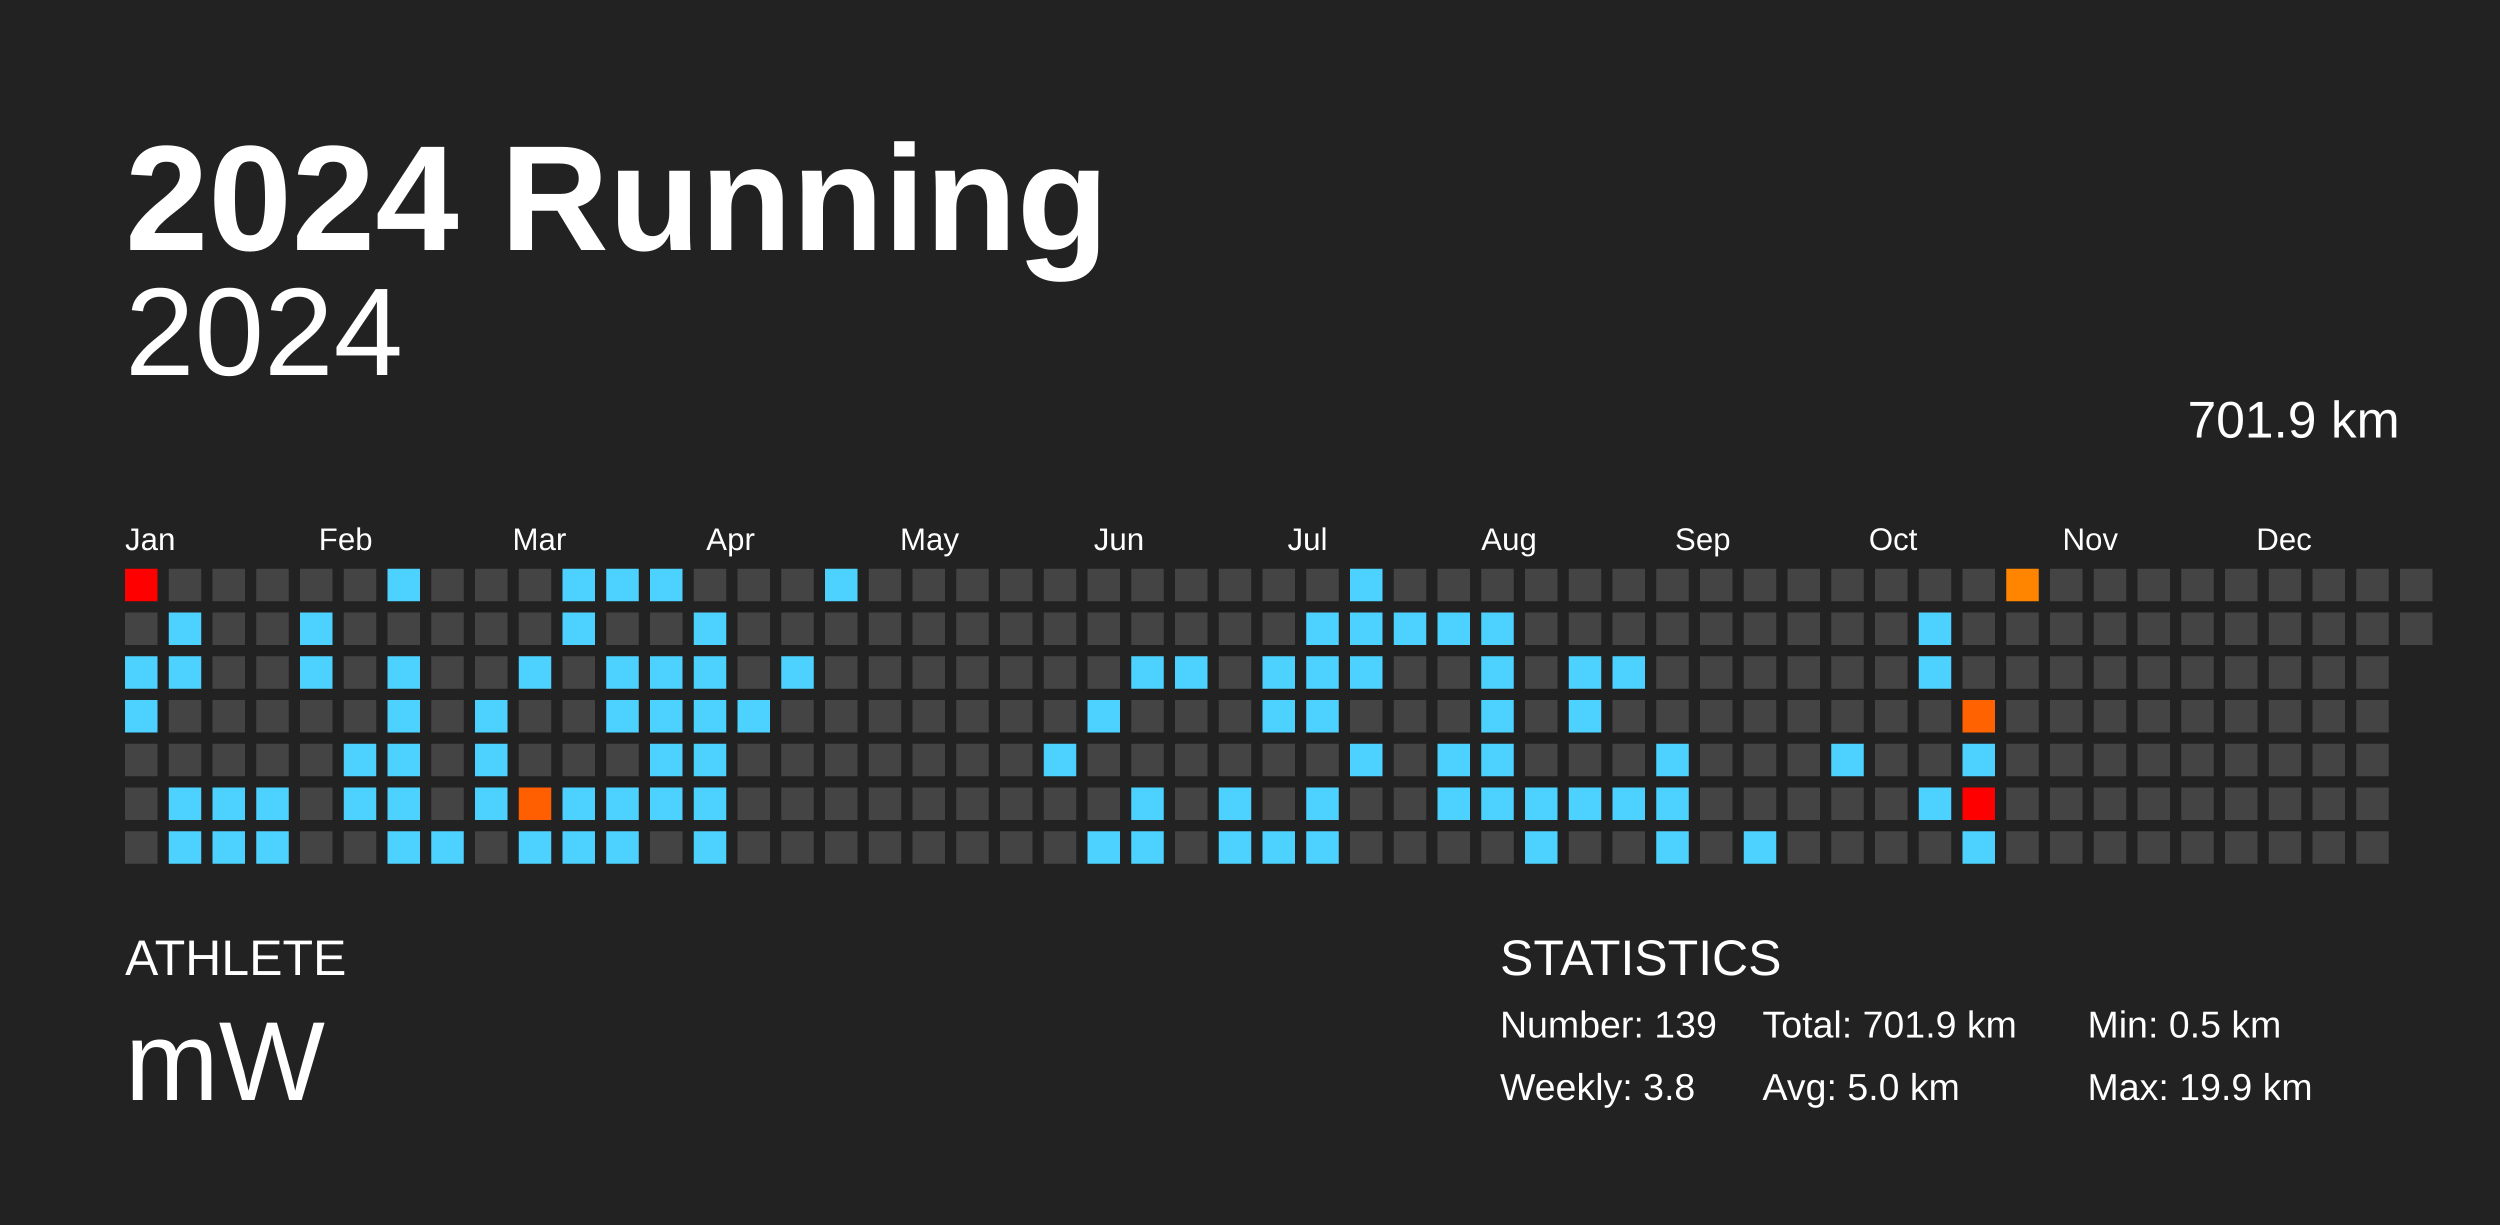
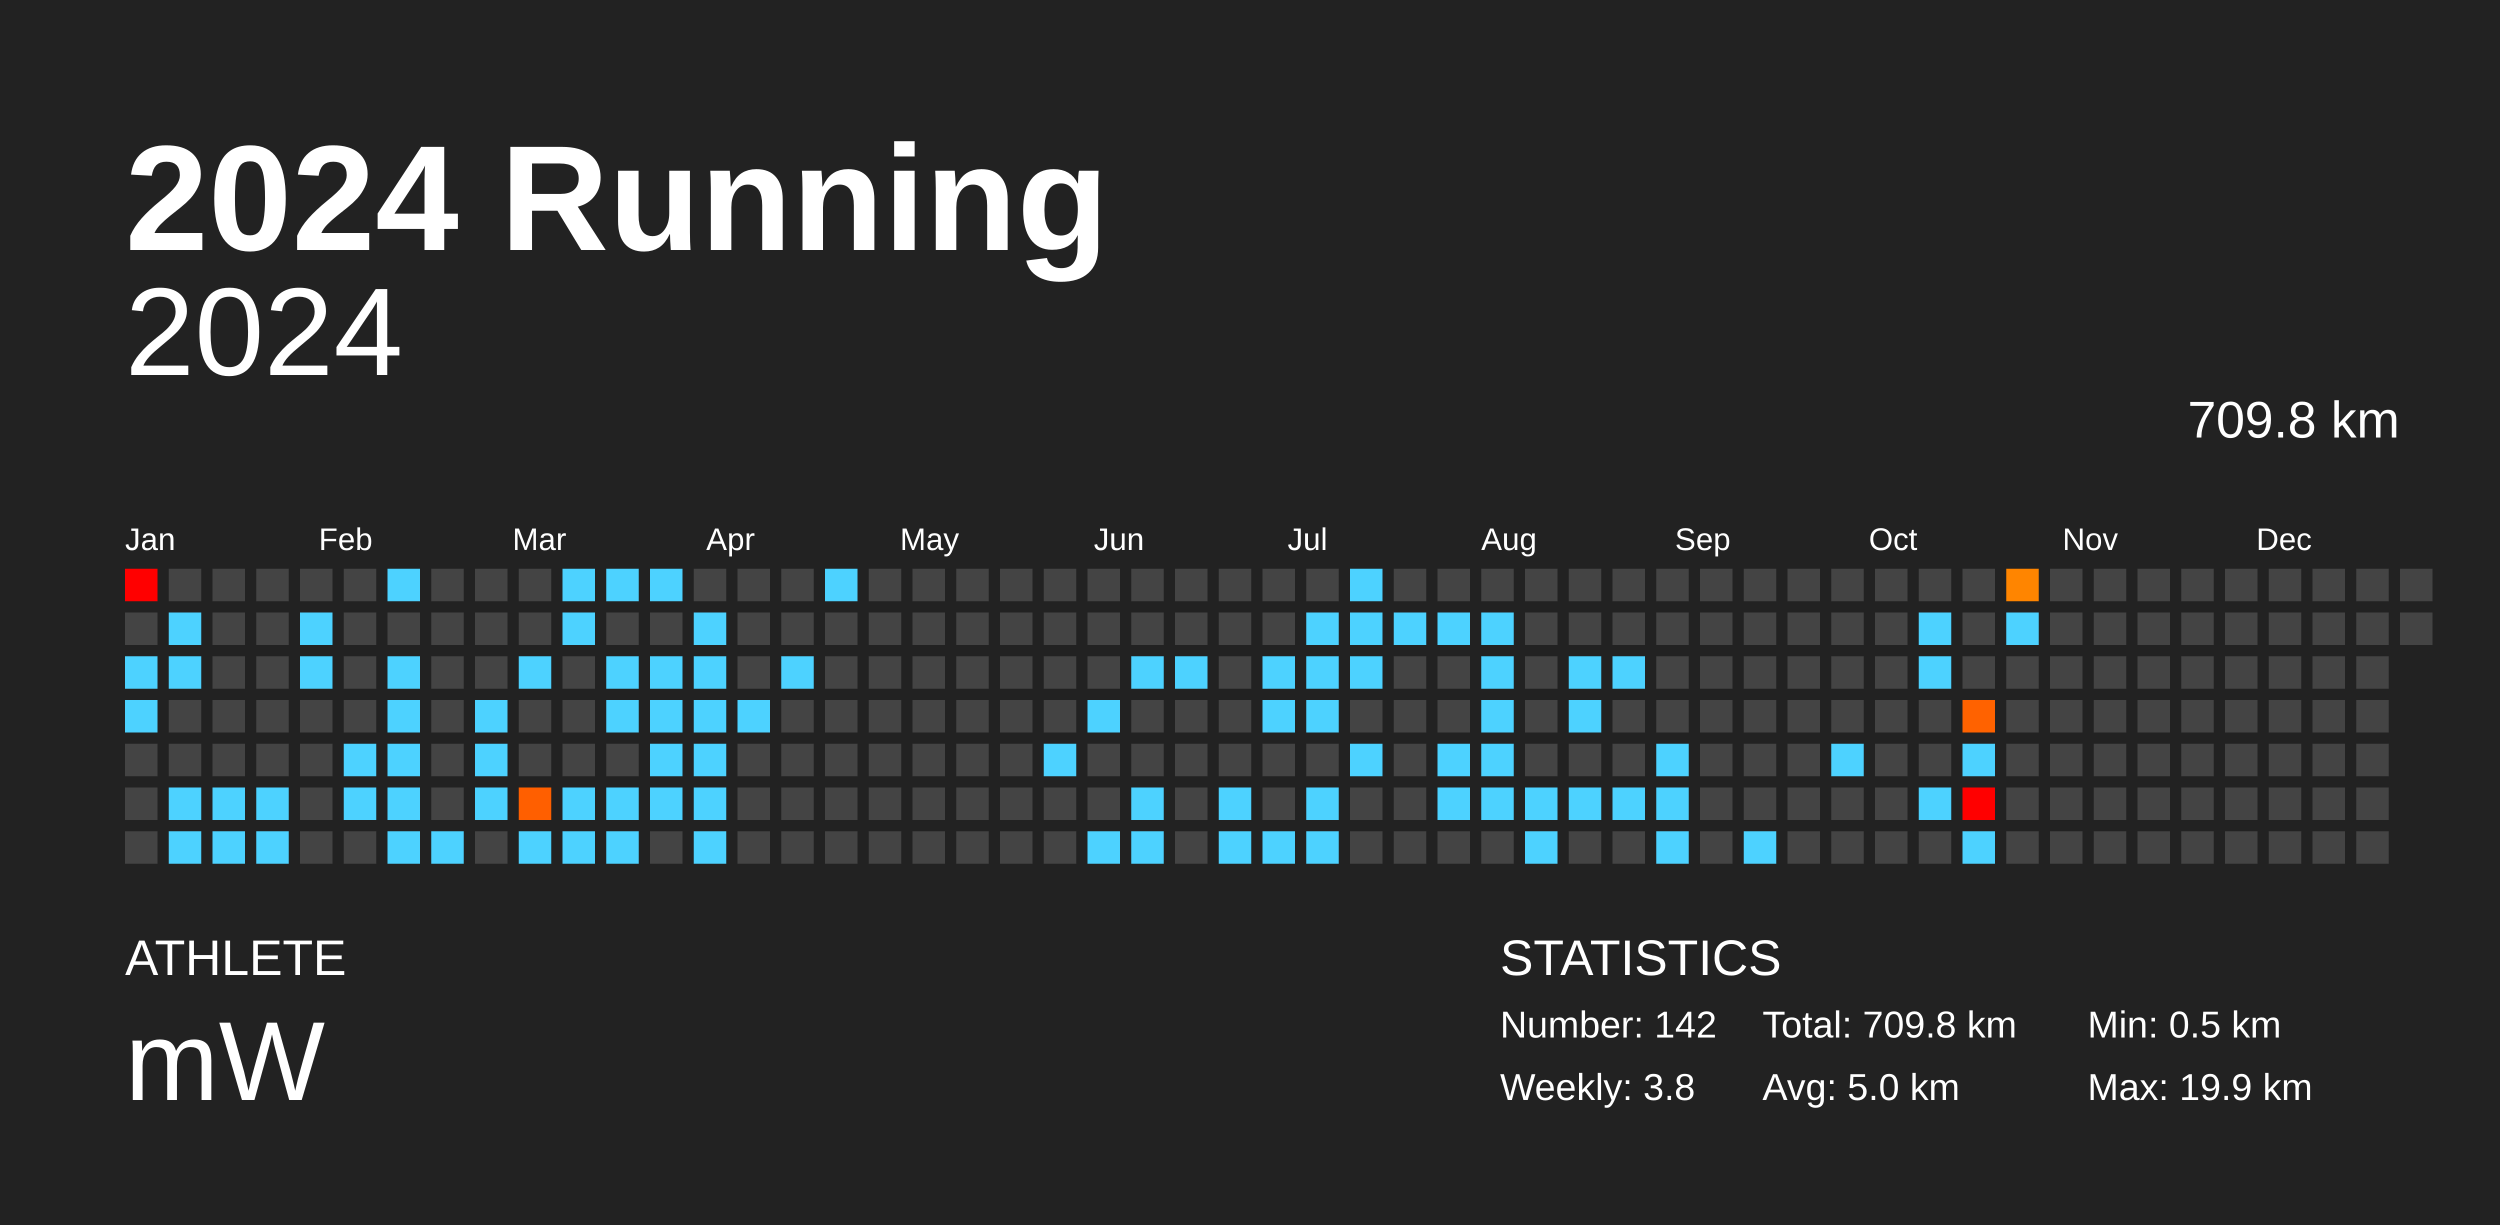
<svg xmlns="http://www.w3.org/2000/svg" baseProfile="full" height="98mm" version="1.1" viewBox="0,0,200,98" width="200mm">
  <defs />
  <rect fill="#222222" height="98" width="200" x="0" y="0" />
  <text fill="#FFFFFF" style="font-size:12px; font-family:Arial; font-weight:bold;" x="10" y="20">2024 Running</text>
  <text fill="#FFFFFF" style="font-size:4px; font-family:Arial" x="10" y="78">ATHLETE</text>
  <text fill="#FFFFFF" style="font-size:9px; font-family:Arial" x="10" y="88">mW</text>
  <text fill="#FFFFFF" style="font-size:4px; font-family:Arial" x="120" y="78">STATISTICS</text>
-   <text fill="#FFFFFF" style="font-size:3px; font-family:Arial" x="120" y="83">Number: 139</text>
+   <text fill="#FFFFFF" style="font-size:3px; font-family:Arial" x="120" y="83">Number: 142</text>
  <text fill="#FFFFFF" style="font-size:3px; font-family:Arial" x="120" y="88">Weekly: 3.8</text>
-   <text fill="#FFFFFF" style="font-size:3px; font-family:Arial" x="141" y="83">Total: 701.9 km</text>
+   <text fill="#FFFFFF" style="font-size:3px; font-family:Arial" x="141" y="83">Total: 709.8 km</text>
  <text fill="#FFFFFF" style="font-size:3px; font-family:Arial" x="141" y="88">Avg: 5.0 km</text>
  <text fill="#FFFFFF" style="font-size:3px; font-family:Arial" x="167" y="83">Min: 0.5 km</text>
  <text fill="#FFFFFF" style="font-size:3px; font-family:Arial" x="167" y="88">Max: 19.9 km</text>
  <text alignment-baseline="hanging" fill="#FFFFFF" style="font-size:10.0px; font-family:Arial;" x="10" y="30">2024</text>
-   <text alignment-baseline="hanging" fill="#FFFFFF" style="font-size:4.125px; font-family:Arial;" x="175" y="35">701.9 km</text>
+   <text alignment-baseline="hanging" fill="#FFFFFF" style="font-size:4.125px; font-family:Arial;" x="175" y="35">709.8 km</text>
  <text fill="#FFFFFF" style="font-size:2.5px; font-family:Arial" x="10.0" y="44">Jan</text>
  <text fill="#FFFFFF" style="font-size:2.5px; font-family:Arial" x="25.5" y="44">Feb</text>
  <text fill="#FFFFFF" style="font-size:2.5px; font-family:Arial" x="41.0" y="44">Mar</text>
  <text fill="#FFFFFF" style="font-size:2.5px; font-family:Arial" x="56.5" y="44">Apr</text>
  <text fill="#FFFFFF" style="font-size:2.5px; font-family:Arial" x="72.0" y="44">May</text>
  <text fill="#FFFFFF" style="font-size:2.5px; font-family:Arial" x="87.5" y="44">Jun</text>
  <text fill="#FFFFFF" style="font-size:2.5px; font-family:Arial" x="103.0" y="44">Jul</text>
  <text fill="#FFFFFF" style="font-size:2.5px; font-family:Arial" x="118.5" y="44">Aug</text>
  <text fill="#FFFFFF" style="font-size:2.5px; font-family:Arial" x="134.0" y="44">Sep</text>
  <text fill="#FFFFFF" style="font-size:2.5px; font-family:Arial" x="149.5" y="44">Oct</text>
  <text fill="#FFFFFF" style="font-size:2.5px; font-family:Arial" x="165.0" y="44">Nov</text>
  <text fill="#FFFFFF" style="font-size:2.5px; font-family:Arial" x="180.5" y="44">Dec</text>
  <rect fill="red" height="2.6" width="2.6" x="10.0" y="45.5" />
  <rect fill="#444444" height="2.6" width="2.6" x="10.0" y="49.0" />
  <rect fill="#4dd2ff" height="2.6" width="2.6" x="10.0" y="52.5" />
  <rect fill="#4dd2ff" height="2.6" width="2.6" x="10.0" y="56.0" />
  <rect fill="#444444" height="2.6" width="2.6" x="10.0" y="59.5" />
  <rect fill="#444444" height="2.6" width="2.6" x="10.0" y="63.0" />
  <rect fill="#444444" height="2.6" width="2.6" x="10.0" y="66.5" />
  <rect fill="#444444" height="2.6" width="2.6" x="13.5" y="45.5" />
  <rect fill="#4dd2ff" height="2.6" width="2.6" x="13.5" y="49.0" />
  <rect fill="#4dd2ff" height="2.6" width="2.6" x="13.5" y="52.5" />
  <rect fill="#444444" height="2.6" width="2.6" x="13.5" y="56.0" />
  <rect fill="#444444" height="2.6" width="2.6" x="13.5" y="59.5" />
  <rect fill="#4dd2ff" height="2.6" width="2.6" x="13.5" y="63.0" />
  <rect fill="#4dd2ff" height="2.6" width="2.6" x="13.5" y="66.5" />
  <rect fill="#444444" height="2.6" width="2.6" x="17.0" y="45.5" />
  <rect fill="#444444" height="2.6" width="2.6" x="17.0" y="49.0" />
  <rect fill="#444444" height="2.6" width="2.6" x="17.0" y="52.5" />
  <rect fill="#444444" height="2.6" width="2.6" x="17.0" y="56.0" />
  <rect fill="#444444" height="2.6" width="2.6" x="17.0" y="59.5" />
  <rect fill="#4dd2ff" height="2.6" width="2.6" x="17.0" y="63.0" />
  <rect fill="#4dd2ff" height="2.6" width="2.6" x="17.0" y="66.5" />
  <rect fill="#444444" height="2.6" width="2.6" x="20.5" y="45.5" />
  <rect fill="#444444" height="2.6" width="2.6" x="20.5" y="49.0" />
  <rect fill="#444444" height="2.6" width="2.6" x="20.5" y="52.5" />
  <rect fill="#444444" height="2.6" width="2.6" x="20.5" y="56.0" />
  <rect fill="#444444" height="2.6" width="2.6" x="20.5" y="59.5" />
  <rect fill="#4dd2ff" height="2.6" width="2.6" x="20.5" y="63.0" />
  <rect fill="#4dd2ff" height="2.6" width="2.6" x="20.5" y="66.5" />
  <rect fill="#444444" height="2.6" width="2.6" x="24.0" y="45.5" />
  <rect fill="#4dd2ff" height="2.6" width="2.6" x="24.0" y="49.0" />
  <rect fill="#4dd2ff" height="2.6" width="2.6" x="24.0" y="52.5" />
  <rect fill="#444444" height="2.6" width="2.6" x="24.0" y="56.0" />
  <rect fill="#444444" height="2.6" width="2.6" x="24.0" y="59.5" />
  <rect fill="#444444" height="2.6" width="2.6" x="24.0" y="63.0" />
  <rect fill="#444444" height="2.6" width="2.6" x="24.0" y="66.5" />
  <rect fill="#444444" height="2.6" width="2.6" x="27.5" y="45.5" />
  <rect fill="#444444" height="2.6" width="2.6" x="27.5" y="49.0" />
  <rect fill="#444444" height="2.6" width="2.6" x="27.5" y="52.5" />
  <rect fill="#444444" height="2.6" width="2.6" x="27.5" y="56.0" />
  <rect fill="#4dd2ff" height="2.6" width="2.6" x="27.5" y="59.5" />
  <rect fill="#4dd2ff" height="2.6" width="2.6" x="27.5" y="63.0" />
  <rect fill="#444444" height="2.6" width="2.6" x="27.5" y="66.5" />
  <rect fill="#4dd2ff" height="2.6" width="2.6" x="31.0" y="45.5" />
  <rect fill="#444444" height="2.6" width="2.6" x="31.0" y="49.0" />
  <rect fill="#4dd2ff" height="2.6" width="2.6" x="31.0" y="52.5" />
  <rect fill="#4dd2ff" height="2.6" width="2.6" x="31.0" y="56.0" />
  <rect fill="#4dd2ff" height="2.6" width="2.6" x="31.0" y="59.5" />
  <rect fill="#4dd2ff" height="2.6" width="2.6" x="31.0" y="63.0" />
  <rect fill="#4dd2ff" height="2.6" width="2.6" x="31.0" y="66.5" />
  <rect fill="#444444" height="2.6" width="2.6" x="34.5" y="45.5" />
  <rect fill="#444444" height="2.6" width="2.6" x="34.5" y="49.0" />
  <rect fill="#444444" height="2.6" width="2.6" x="34.5" y="52.5" />
  <rect fill="#444444" height="2.6" width="2.6" x="34.5" y="56.0" />
  <rect fill="#444444" height="2.6" width="2.6" x="34.5" y="59.5" />
  <rect fill="#444444" height="2.6" width="2.6" x="34.5" y="63.0" />
  <rect fill="#4dd2ff" height="2.6" width="2.6" x="34.5" y="66.5" />
  <rect fill="#444444" height="2.6" width="2.6" x="38.0" y="45.5" />
  <rect fill="#444444" height="2.6" width="2.6" x="38.0" y="49.0" />
  <rect fill="#444444" height="2.6" width="2.6" x="38.0" y="52.5" />
  <rect fill="#4dd2ff" height="2.6" width="2.6" x="38.0" y="56.0" />
  <rect fill="#4dd2ff" height="2.6" width="2.6" x="38.0" y="59.5" />
  <rect fill="#4dd2ff" height="2.6" width="2.6" x="38.0" y="63.0" />
  <rect fill="#444444" height="2.6" width="2.6" x="38.0" y="66.5" />
  <rect fill="#444444" height="2.6" width="2.6" x="41.5" y="45.5" />
  <rect fill="#444444" height="2.6" width="2.6" x="41.5" y="49.0" />
  <rect fill="#4dd2ff" height="2.6" width="2.6" x="41.5" y="52.5" />
  <rect fill="#444444" height="2.6" width="2.6" x="41.5" y="56.0" />
  <rect fill="#444444" height="2.6" width="2.6" x="41.5" y="59.5" />
  <rect fill="#ff5f00" height="2.6" width="2.6" x="41.5" y="63.0" />
  <rect fill="#4dd2ff" height="2.6" width="2.6" x="41.5" y="66.5" />
  <rect fill="#4dd2ff" height="2.6" width="2.6" x="45.0" y="45.5" />
  <rect fill="#4dd2ff" height="2.6" width="2.6" x="45.0" y="49.0" />
  <rect fill="#444444" height="2.6" width="2.6" x="45.0" y="52.5" />
  <rect fill="#444444" height="2.6" width="2.6" x="45.0" y="56.0" />
  <rect fill="#444444" height="2.6" width="2.6" x="45.0" y="59.5" />
  <rect fill="#4dd2ff" height="2.6" width="2.6" x="45.0" y="63.0" />
  <rect fill="#4dd2ff" height="2.6" width="2.6" x="45.0" y="66.5" />
  <rect fill="#4dd2ff" height="2.6" width="2.6" x="48.5" y="45.5" />
  <rect fill="#444444" height="2.6" width="2.6" x="48.5" y="49.0" />
  <rect fill="#4dd2ff" height="2.6" width="2.6" x="48.5" y="52.5" />
  <rect fill="#4dd2ff" height="2.6" width="2.6" x="48.5" y="56.0" />
  <rect fill="#444444" height="2.6" width="2.6" x="48.5" y="59.5" />
  <rect fill="#4dd2ff" height="2.6" width="2.6" x="48.5" y="63.0" />
  <rect fill="#4dd2ff" height="2.6" width="2.6" x="48.5" y="66.5" />
  <rect fill="#4dd2ff" height="2.6" width="2.6" x="52.0" y="45.5" />
  <rect fill="#444444" height="2.6" width="2.6" x="52.0" y="49.0" />
  <rect fill="#4dd2ff" height="2.6" width="2.6" x="52.0" y="52.5" />
  <rect fill="#4dd2ff" height="2.6" width="2.6" x="52.0" y="56.0" />
  <rect fill="#4dd2ff" height="2.6" width="2.6" x="52.0" y="59.5" />
  <rect fill="#4dd2ff" height="2.6" width="2.6" x="52.0" y="63.0" />
  <rect fill="#444444" height="2.6" width="2.6" x="52.0" y="66.5" />
  <rect fill="#444444" height="2.6" width="2.6" x="55.5" y="45.5" />
  <rect fill="#4dd2ff" height="2.6" width="2.6" x="55.5" y="49.0" />
  <rect fill="#4dd2ff" height="2.6" width="2.6" x="55.5" y="52.5" />
  <rect fill="#4dd2ff" height="2.6" width="2.6" x="55.5" y="56.0" />
  <rect fill="#4dd2ff" height="2.6" width="2.6" x="55.5" y="59.5" />
  <rect fill="#4dd2ff" height="2.6" width="2.6" x="55.5" y="63.0" />
  <rect fill="#4dd2ff" height="2.6" width="2.6" x="55.5" y="66.5" />
  <rect fill="#444444" height="2.6" width="2.6" x="59.0" y="45.5" />
  <rect fill="#444444" height="2.6" width="2.6" x="59.0" y="49.0" />
  <rect fill="#444444" height="2.6" width="2.6" x="59.0" y="52.5" />
  <rect fill="#4dd2ff" height="2.6" width="2.6" x="59.0" y="56.0" />
  <rect fill="#444444" height="2.6" width="2.6" x="59.0" y="59.5" />
  <rect fill="#444444" height="2.6" width="2.6" x="59.0" y="63.0" />
  <rect fill="#444444" height="2.6" width="2.6" x="59.0" y="66.5" />
  <rect fill="#444444" height="2.6" width="2.6" x="62.5" y="45.5" />
  <rect fill="#444444" height="2.6" width="2.6" x="62.5" y="49.0" />
  <rect fill="#4dd2ff" height="2.6" width="2.6" x="62.5" y="52.5" />
  <rect fill="#444444" height="2.6" width="2.6" x="62.5" y="56.0" />
  <rect fill="#444444" height="2.6" width="2.6" x="62.5" y="59.5" />
  <rect fill="#444444" height="2.6" width="2.6" x="62.5" y="63.0" />
  <rect fill="#444444" height="2.6" width="2.6" x="62.5" y="66.5" />
  <rect fill="#4dd2ff" height="2.6" width="2.6" x="66.0" y="45.5" />
  <rect fill="#444444" height="2.6" width="2.6" x="66.0" y="49.0" />
  <rect fill="#444444" height="2.6" width="2.6" x="66.0" y="52.5" />
  <rect fill="#444444" height="2.6" width="2.6" x="66.0" y="56.0" />
  <rect fill="#444444" height="2.6" width="2.6" x="66.0" y="59.5" />
  <rect fill="#444444" height="2.6" width="2.6" x="66.0" y="63.0" />
  <rect fill="#444444" height="2.6" width="2.6" x="66.0" y="66.5" />
  <rect fill="#444444" height="2.6" width="2.6" x="69.5" y="45.5" />
  <rect fill="#444444" height="2.6" width="2.6" x="69.5" y="49.0" />
  <rect fill="#444444" height="2.6" width="2.6" x="69.5" y="52.5" />
  <rect fill="#444444" height="2.6" width="2.6" x="69.5" y="56.0" />
  <rect fill="#444444" height="2.6" width="2.6" x="69.5" y="59.5" />
  <rect fill="#444444" height="2.6" width="2.6" x="69.5" y="63.0" />
  <rect fill="#444444" height="2.6" width="2.6" x="69.5" y="66.5" />
  <rect fill="#444444" height="2.6" width="2.6" x="73.0" y="45.5" />
  <rect fill="#444444" height="2.6" width="2.6" x="73.0" y="49.0" />
  <rect fill="#444444" height="2.6" width="2.6" x="73.0" y="52.5" />
  <rect fill="#444444" height="2.6" width="2.6" x="73.0" y="56.0" />
  <rect fill="#444444" height="2.6" width="2.6" x="73.0" y="59.5" />
  <rect fill="#444444" height="2.6" width="2.6" x="73.0" y="63.0" />
  <rect fill="#444444" height="2.6" width="2.6" x="73.0" y="66.5" />
  <rect fill="#444444" height="2.6" width="2.6" x="76.5" y="45.5" />
  <rect fill="#444444" height="2.6" width="2.6" x="76.5" y="49.0" />
  <rect fill="#444444" height="2.6" width="2.6" x="76.5" y="52.5" />
  <rect fill="#444444" height="2.6" width="2.6" x="76.5" y="56.0" />
  <rect fill="#444444" height="2.6" width="2.6" x="76.5" y="59.5" />
  <rect fill="#444444" height="2.6" width="2.6" x="76.5" y="63.0" />
  <rect fill="#444444" height="2.6" width="2.6" x="76.5" y="66.5" />
  <rect fill="#444444" height="2.6" width="2.6" x="80.0" y="45.5" />
  <rect fill="#444444" height="2.6" width="2.6" x="80.0" y="49.0" />
  <rect fill="#444444" height="2.6" width="2.6" x="80.0" y="52.5" />
  <rect fill="#444444" height="2.6" width="2.6" x="80.0" y="56.0" />
  <rect fill="#444444" height="2.6" width="2.6" x="80.0" y="59.5" />
  <rect fill="#444444" height="2.6" width="2.6" x="80.0" y="63.0" />
  <rect fill="#444444" height="2.6" width="2.6" x="80.0" y="66.5" />
  <rect fill="#444444" height="2.6" width="2.6" x="83.5" y="45.5" />
  <rect fill="#444444" height="2.6" width="2.6" x="83.5" y="49.0" />
  <rect fill="#444444" height="2.6" width="2.6" x="83.5" y="52.5" />
  <rect fill="#444444" height="2.6" width="2.6" x="83.5" y="56.0" />
  <rect fill="#4dd2ff" height="2.6" width="2.6" x="83.5" y="59.5" />
  <rect fill="#444444" height="2.6" width="2.6" x="83.5" y="63.0" />
  <rect fill="#444444" height="2.6" width="2.6" x="83.5" y="66.5" />
  <rect fill="#444444" height="2.6" width="2.6" x="87.0" y="45.5" />
  <rect fill="#444444" height="2.6" width="2.6" x="87.0" y="49.0" />
  <rect fill="#444444" height="2.6" width="2.6" x="87.0" y="52.5" />
  <rect fill="#4dd2ff" height="2.6" width="2.6" x="87.0" y="56.0" />
  <rect fill="#444444" height="2.6" width="2.6" x="87.0" y="59.5" />
  <rect fill="#444444" height="2.6" width="2.6" x="87.0" y="63.0" />
  <rect fill="#4dd2ff" height="2.6" width="2.6" x="87.0" y="66.5" />
  <rect fill="#444444" height="2.6" width="2.6" x="90.5" y="45.5" />
  <rect fill="#444444" height="2.6" width="2.6" x="90.5" y="49.0" />
  <rect fill="#4dd2ff" height="2.6" width="2.6" x="90.5" y="52.5" />
  <rect fill="#444444" height="2.6" width="2.6" x="90.5" y="56.0" />
  <rect fill="#444444" height="2.6" width="2.6" x="90.5" y="59.5" />
  <rect fill="#4dd2ff" height="2.6" width="2.6" x="90.5" y="63.0" />
  <rect fill="#4dd2ff" height="2.6" width="2.6" x="90.5" y="66.5" />
  <rect fill="#444444" height="2.6" width="2.6" x="94.0" y="45.5" />
  <rect fill="#444444" height="2.6" width="2.6" x="94.0" y="49.0" />
  <rect fill="#4dd2ff" height="2.6" width="2.6" x="94.0" y="52.5" />
  <rect fill="#444444" height="2.6" width="2.6" x="94.0" y="56.0" />
  <rect fill="#444444" height="2.6" width="2.6" x="94.0" y="59.5" />
  <rect fill="#444444" height="2.6" width="2.6" x="94.0" y="63.0" />
  <rect fill="#444444" height="2.6" width="2.6" x="94.0" y="66.5" />
  <rect fill="#444444" height="2.6" width="2.6" x="97.5" y="45.5" />
  <rect fill="#444444" height="2.6" width="2.6" x="97.5" y="49.0" />
  <rect fill="#444444" height="2.6" width="2.6" x="97.5" y="52.5" />
  <rect fill="#444444" height="2.6" width="2.6" x="97.5" y="56.0" />
  <rect fill="#444444" height="2.6" width="2.6" x="97.5" y="59.5" />
  <rect fill="#4dd2ff" height="2.6" width="2.6" x="97.5" y="63.0" />
  <rect fill="#4dd2ff" height="2.6" width="2.6" x="97.5" y="66.5" />
  <rect fill="#444444" height="2.6" width="2.6" x="101.0" y="45.5" />
  <rect fill="#444444" height="2.6" width="2.6" x="101.0" y="49.0" />
  <rect fill="#4dd2ff" height="2.6" width="2.6" x="101.0" y="52.5" />
  <rect fill="#4dd2ff" height="2.6" width="2.6" x="101.0" y="56.0" />
  <rect fill="#444444" height="2.6" width="2.6" x="101.0" y="59.5" />
  <rect fill="#444444" height="2.6" width="2.6" x="101.0" y="63.0" />
  <rect fill="#4dd2ff" height="2.6" width="2.6" x="101.0" y="66.5" />
  <rect fill="#444444" height="2.6" width="2.6" x="104.5" y="45.5" />
  <rect fill="#4dd2ff" height="2.6" width="2.6" x="104.5" y="49.0" />
  <rect fill="#4dd2ff" height="2.6" width="2.6" x="104.5" y="52.5" />
  <rect fill="#4dd2ff" height="2.6" width="2.6" x="104.5" y="56.0" />
  <rect fill="#444444" height="2.6" width="2.6" x="104.5" y="59.5" />
  <rect fill="#4dd2ff" height="2.6" width="2.6" x="104.5" y="63.0" />
  <rect fill="#4dd2ff" height="2.6" width="2.6" x="104.5" y="66.5" />
  <rect fill="#4dd2ff" height="2.6" width="2.6" x="108.0" y="45.5" />
  <rect fill="#4dd2ff" height="2.6" width="2.6" x="108.0" y="49.0" />
  <rect fill="#4dd2ff" height="2.6" width="2.6" x="108.0" y="52.5" />
  <rect fill="#444444" height="2.6" width="2.6" x="108.0" y="56.0" />
  <rect fill="#4dd2ff" height="2.6" width="2.6" x="108.0" y="59.5" />
  <rect fill="#444444" height="2.6" width="2.6" x="108.0" y="63.0" />
  <rect fill="#444444" height="2.6" width="2.6" x="108.0" y="66.5" />
  <rect fill="#444444" height="2.6" width="2.6" x="111.5" y="45.5" />
  <rect fill="#4dd2ff" height="2.6" width="2.6" x="111.5" y="49.0" />
  <rect fill="#444444" height="2.6" width="2.6" x="111.5" y="52.5" />
  <rect fill="#444444" height="2.6" width="2.6" x="111.5" y="56.0" />
  <rect fill="#444444" height="2.6" width="2.6" x="111.5" y="59.5" />
  <rect fill="#444444" height="2.6" width="2.6" x="111.5" y="63.0" />
  <rect fill="#444444" height="2.6" width="2.6" x="111.5" y="66.5" />
  <rect fill="#444444" height="2.6" width="2.6" x="115.0" y="45.5" />
  <rect fill="#4dd2ff" height="2.6" width="2.6" x="115.0" y="49.0" />
  <rect fill="#444444" height="2.6" width="2.6" x="115.0" y="52.5" />
  <rect fill="#444444" height="2.6" width="2.6" x="115.0" y="56.0" />
  <rect fill="#4dd2ff" height="2.6" width="2.6" x="115.0" y="59.5" />
  <rect fill="#4dd2ff" height="2.6" width="2.6" x="115.0" y="63.0" />
  <rect fill="#444444" height="2.6" width="2.6" x="115.0" y="66.5" />
  <rect fill="#444444" height="2.6" width="2.6" x="118.5" y="45.5" />
  <rect fill="#4dd2ff" height="2.6" width="2.6" x="118.5" y="49.0" />
  <rect fill="#4dd2ff" height="2.6" width="2.6" x="118.5" y="52.5" />
  <rect fill="#4dd2ff" height="2.6" width="2.6" x="118.5" y="56.0" />
  <rect fill="#4dd2ff" height="2.6" width="2.6" x="118.5" y="59.5" />
  <rect fill="#4dd2ff" height="2.6" width="2.6" x="118.5" y="63.0" />
  <rect fill="#444444" height="2.6" width="2.6" x="118.5" y="66.5" />
  <rect fill="#444444" height="2.6" width="2.6" x="122.0" y="45.5" />
  <rect fill="#444444" height="2.6" width="2.6" x="122.0" y="49.0" />
  <rect fill="#444444" height="2.6" width="2.6" x="122.0" y="52.5" />
  <rect fill="#444444" height="2.6" width="2.6" x="122.0" y="56.0" />
  <rect fill="#444444" height="2.6" width="2.6" x="122.0" y="59.5" />
  <rect fill="#4dd2ff" height="2.6" width="2.6" x="122.0" y="63.0" />
  <rect fill="#4dd2ff" height="2.6" width="2.6" x="122.0" y="66.5" />
  <rect fill="#444444" height="2.6" width="2.6" x="125.5" y="45.5" />
  <rect fill="#444444" height="2.6" width="2.6" x="125.5" y="49.0" />
  <rect fill="#4dd2ff" height="2.6" width="2.6" x="125.5" y="52.5" />
  <rect fill="#4dd2ff" height="2.6" width="2.6" x="125.5" y="56.0" />
  <rect fill="#444444" height="2.6" width="2.6" x="125.5" y="59.5" />
  <rect fill="#4dd2ff" height="2.6" width="2.6" x="125.5" y="63.0" />
  <rect fill="#444444" height="2.6" width="2.6" x="125.5" y="66.5" />
  <rect fill="#444444" height="2.6" width="2.6" x="129.0" y="45.5" />
  <rect fill="#444444" height="2.6" width="2.6" x="129.0" y="49.0" />
  <rect fill="#4dd2ff" height="2.6" width="2.6" x="129.0" y="52.5" />
  <rect fill="#444444" height="2.6" width="2.6" x="129.0" y="56.0" />
  <rect fill="#444444" height="2.6" width="2.6" x="129.0" y="59.5" />
  <rect fill="#4dd2ff" height="2.6" width="2.6" x="129.0" y="63.0" />
  <rect fill="#444444" height="2.6" width="2.6" x="129.0" y="66.5" />
  <rect fill="#444444" height="2.6" width="2.6" x="132.5" y="45.5" />
  <rect fill="#444444" height="2.6" width="2.6" x="132.5" y="49.0" />
  <rect fill="#444444" height="2.6" width="2.6" x="132.5" y="52.5" />
  <rect fill="#444444" height="2.6" width="2.6" x="132.5" y="56.0" />
  <rect fill="#4dd2ff" height="2.6" width="2.6" x="132.5" y="59.5" />
  <rect fill="#4dd2ff" height="2.6" width="2.6" x="132.5" y="63.0" />
  <rect fill="#4dd2ff" height="2.6" width="2.6" x="132.5" y="66.5" />
  <rect fill="#444444" height="2.6" width="2.6" x="136.0" y="45.5" />
  <rect fill="#444444" height="2.6" width="2.6" x="136.0" y="49.0" />
  <rect fill="#444444" height="2.6" width="2.6" x="136.0" y="52.5" />
  <rect fill="#444444" height="2.6" width="2.6" x="136.0" y="56.0" />
  <rect fill="#444444" height="2.6" width="2.6" x="136.0" y="59.5" />
  <rect fill="#444444" height="2.6" width="2.6" x="136.0" y="63.0" />
  <rect fill="#444444" height="2.6" width="2.6" x="136.0" y="66.5" />
  <rect fill="#444444" height="2.6" width="2.6" x="139.5" y="45.5" />
  <rect fill="#444444" height="2.6" width="2.6" x="139.5" y="49.0" />
  <rect fill="#444444" height="2.6" width="2.6" x="139.5" y="52.5" />
  <rect fill="#444444" height="2.6" width="2.6" x="139.5" y="56.0" />
  <rect fill="#444444" height="2.6" width="2.6" x="139.5" y="59.5" />
  <rect fill="#444444" height="2.6" width="2.6" x="139.5" y="63.0" />
  <rect fill="#4dd2ff" height="2.6" width="2.6" x="139.5" y="66.5" />
  <rect fill="#444444" height="2.6" width="2.6" x="143.0" y="45.5" />
  <rect fill="#444444" height="2.6" width="2.6" x="143.0" y="49.0" />
  <rect fill="#444444" height="2.6" width="2.6" x="143.0" y="52.5" />
  <rect fill="#444444" height="2.6" width="2.6" x="143.0" y="56.0" />
  <rect fill="#444444" height="2.6" width="2.6" x="143.0" y="59.5" />
  <rect fill="#444444" height="2.6" width="2.6" x="143.0" y="63.0" />
  <rect fill="#444444" height="2.6" width="2.6" x="143.0" y="66.5" />
  <rect fill="#444444" height="2.6" width="2.6" x="146.5" y="45.5" />
  <rect fill="#444444" height="2.6" width="2.6" x="146.5" y="49.0" />
  <rect fill="#444444" height="2.6" width="2.6" x="146.5" y="52.5" />
  <rect fill="#444444" height="2.6" width="2.6" x="146.5" y="56.0" />
  <rect fill="#4dd2ff" height="2.6" width="2.6" x="146.5" y="59.5" />
  <rect fill="#444444" height="2.6" width="2.6" x="146.5" y="63.0" />
  <rect fill="#444444" height="2.6" width="2.6" x="146.5" y="66.5" />
  <rect fill="#444444" height="2.6" width="2.6" x="150.0" y="45.5" />
  <rect fill="#444444" height="2.6" width="2.6" x="150.0" y="49.0" />
  <rect fill="#444444" height="2.6" width="2.6" x="150.0" y="52.5" />
  <rect fill="#444444" height="2.6" width="2.6" x="150.0" y="56.0" />
  <rect fill="#444444" height="2.6" width="2.6" x="150.0" y="59.5" />
  <rect fill="#444444" height="2.6" width="2.6" x="150.0" y="63.0" />
  <rect fill="#444444" height="2.6" width="2.6" x="150.0" y="66.5" />
  <rect fill="#444444" height="2.6" width="2.6" x="153.5" y="45.5" />
  <rect fill="#4dd2ff" height="2.6" width="2.6" x="153.5" y="49.0" />
  <rect fill="#4dd2ff" height="2.6" width="2.6" x="153.5" y="52.5" />
  <rect fill="#444444" height="2.6" width="2.6" x="153.5" y="56.0" />
  <rect fill="#444444" height="2.6" width="2.6" x="153.5" y="59.5" />
  <rect fill="#4dd2ff" height="2.6" width="2.6" x="153.5" y="63.0" />
  <rect fill="#444444" height="2.6" width="2.6" x="153.5" y="66.5" />
  <rect fill="#444444" height="2.6" width="2.6" x="157.0" y="45.5" />
  <rect fill="#444444" height="2.6" width="2.6" x="157.0" y="49.0" />
  <rect fill="#444444" height="2.6" width="2.6" x="157.0" y="52.5" />
  <rect fill="#ff6200" height="2.6" width="2.6" x="157.0" y="56.0" />
  <rect fill="#4dd2ff" height="2.6" width="2.6" x="157.0" y="59.5" />
  <rect fill="red" height="2.6" width="2.6" x="157.0" y="63.0" />
  <rect fill="#4dd2ff" height="2.6" width="2.6" x="157.0" y="66.5" />
  <rect fill="#ff8500" height="2.6" width="2.6" x="160.5" y="45.5" />
-   <rect fill="#444444" height="2.6" width="2.6" x="160.5" y="49.0" />
+   <rect fill="#4dd2ff" height="2.6" width="2.6" x="160.5" y="49.0" />
  <rect fill="#444444" height="2.6" width="2.6" x="160.5" y="52.5" />
  <rect fill="#444444" height="2.6" width="2.6" x="160.5" y="56.0" />
  <rect fill="#444444" height="2.6" width="2.6" x="160.5" y="59.5" />
  <rect fill="#444444" height="2.6" width="2.6" x="160.5" y="63.0" />
  <rect fill="#444444" height="2.6" width="2.6" x="160.5" y="66.5" />
  <rect fill="#444444" height="2.6" width="2.6" x="164.0" y="45.5" />
  <rect fill="#444444" height="2.6" width="2.6" x="164.0" y="49.0" />
  <rect fill="#444444" height="2.6" width="2.6" x="164.0" y="52.5" />
  <rect fill="#444444" height="2.6" width="2.6" x="164.0" y="56.0" />
  <rect fill="#444444" height="2.6" width="2.6" x="164.0" y="59.5" />
  <rect fill="#444444" height="2.6" width="2.6" x="164.0" y="63.0" />
  <rect fill="#444444" height="2.6" width="2.6" x="164.0" y="66.5" />
  <rect fill="#444444" height="2.6" width="2.6" x="167.5" y="45.5" />
  <rect fill="#444444" height="2.6" width="2.6" x="167.5" y="49.0" />
  <rect fill="#444444" height="2.6" width="2.6" x="167.5" y="52.5" />
  <rect fill="#444444" height="2.6" width="2.6" x="167.5" y="56.0" />
  <rect fill="#444444" height="2.6" width="2.6" x="167.5" y="59.5" />
  <rect fill="#444444" height="2.6" width="2.6" x="167.5" y="63.0" />
  <rect fill="#444444" height="2.6" width="2.6" x="167.5" y="66.5" />
  <rect fill="#444444" height="2.6" width="2.6" x="171.0" y="45.5" />
  <rect fill="#444444" height="2.6" width="2.6" x="171.0" y="49.0" />
  <rect fill="#444444" height="2.6" width="2.6" x="171.0" y="52.5" />
  <rect fill="#444444" height="2.6" width="2.6" x="171.0" y="56.0" />
  <rect fill="#444444" height="2.6" width="2.6" x="171.0" y="59.5" />
  <rect fill="#444444" height="2.6" width="2.6" x="171.0" y="63.0" />
  <rect fill="#444444" height="2.6" width="2.6" x="171.0" y="66.5" />
  <rect fill="#444444" height="2.6" width="2.6" x="174.5" y="45.5" />
  <rect fill="#444444" height="2.6" width="2.6" x="174.5" y="49.0" />
  <rect fill="#444444" height="2.6" width="2.6" x="174.5" y="52.5" />
  <rect fill="#444444" height="2.6" width="2.6" x="174.5" y="56.0" />
  <rect fill="#444444" height="2.6" width="2.6" x="174.5" y="59.5" />
  <rect fill="#444444" height="2.6" width="2.6" x="174.5" y="63.0" />
  <rect fill="#444444" height="2.6" width="2.6" x="174.5" y="66.5" />
  <rect fill="#444444" height="2.6" width="2.6" x="178.0" y="45.5" />
  <rect fill="#444444" height="2.6" width="2.6" x="178.0" y="49.0" />
  <rect fill="#444444" height="2.6" width="2.6" x="178.0" y="52.5" />
  <rect fill="#444444" height="2.6" width="2.6" x="178.0" y="56.0" />
  <rect fill="#444444" height="2.6" width="2.6" x="178.0" y="59.5" />
  <rect fill="#444444" height="2.6" width="2.6" x="178.0" y="63.0" />
  <rect fill="#444444" height="2.6" width="2.6" x="178.0" y="66.5" />
  <rect fill="#444444" height="2.6" width="2.6" x="181.5" y="45.5" />
  <rect fill="#444444" height="2.6" width="2.6" x="181.5" y="49.0" />
  <rect fill="#444444" height="2.6" width="2.6" x="181.5" y="52.5" />
  <rect fill="#444444" height="2.6" width="2.6" x="181.5" y="56.0" />
  <rect fill="#444444" height="2.6" width="2.6" x="181.5" y="59.5" />
  <rect fill="#444444" height="2.6" width="2.6" x="181.5" y="63.0" />
  <rect fill="#444444" height="2.6" width="2.6" x="181.5" y="66.5" />
  <rect fill="#444444" height="2.6" width="2.6" x="185.0" y="45.5" />
  <rect fill="#444444" height="2.6" width="2.6" x="185.0" y="49.0" />
  <rect fill="#444444" height="2.6" width="2.6" x="185.0" y="52.5" />
  <rect fill="#444444" height="2.6" width="2.6" x="185.0" y="56.0" />
  <rect fill="#444444" height="2.6" width="2.6" x="185.0" y="59.5" />
  <rect fill="#444444" height="2.6" width="2.6" x="185.0" y="63.0" />
  <rect fill="#444444" height="2.6" width="2.6" x="185.0" y="66.5" />
  <rect fill="#444444" height="2.6" width="2.6" x="188.5" y="45.5" />
  <rect fill="#444444" height="2.6" width="2.6" x="188.5" y="49.0" />
  <rect fill="#444444" height="2.6" width="2.6" x="188.5" y="52.5" />
  <rect fill="#444444" height="2.6" width="2.6" x="188.5" y="56.0" />
  <rect fill="#444444" height="2.6" width="2.6" x="188.5" y="59.5" />
  <rect fill="#444444" height="2.6" width="2.6" x="188.5" y="63.0" />
  <rect fill="#444444" height="2.6" width="2.6" x="188.5" y="66.5" />
  <rect fill="#444444" height="2.6" width="2.6" x="192.0" y="45.5" />
  <rect fill="#444444" height="2.6" width="2.6" x="192.0" y="49.0" />
</svg>
